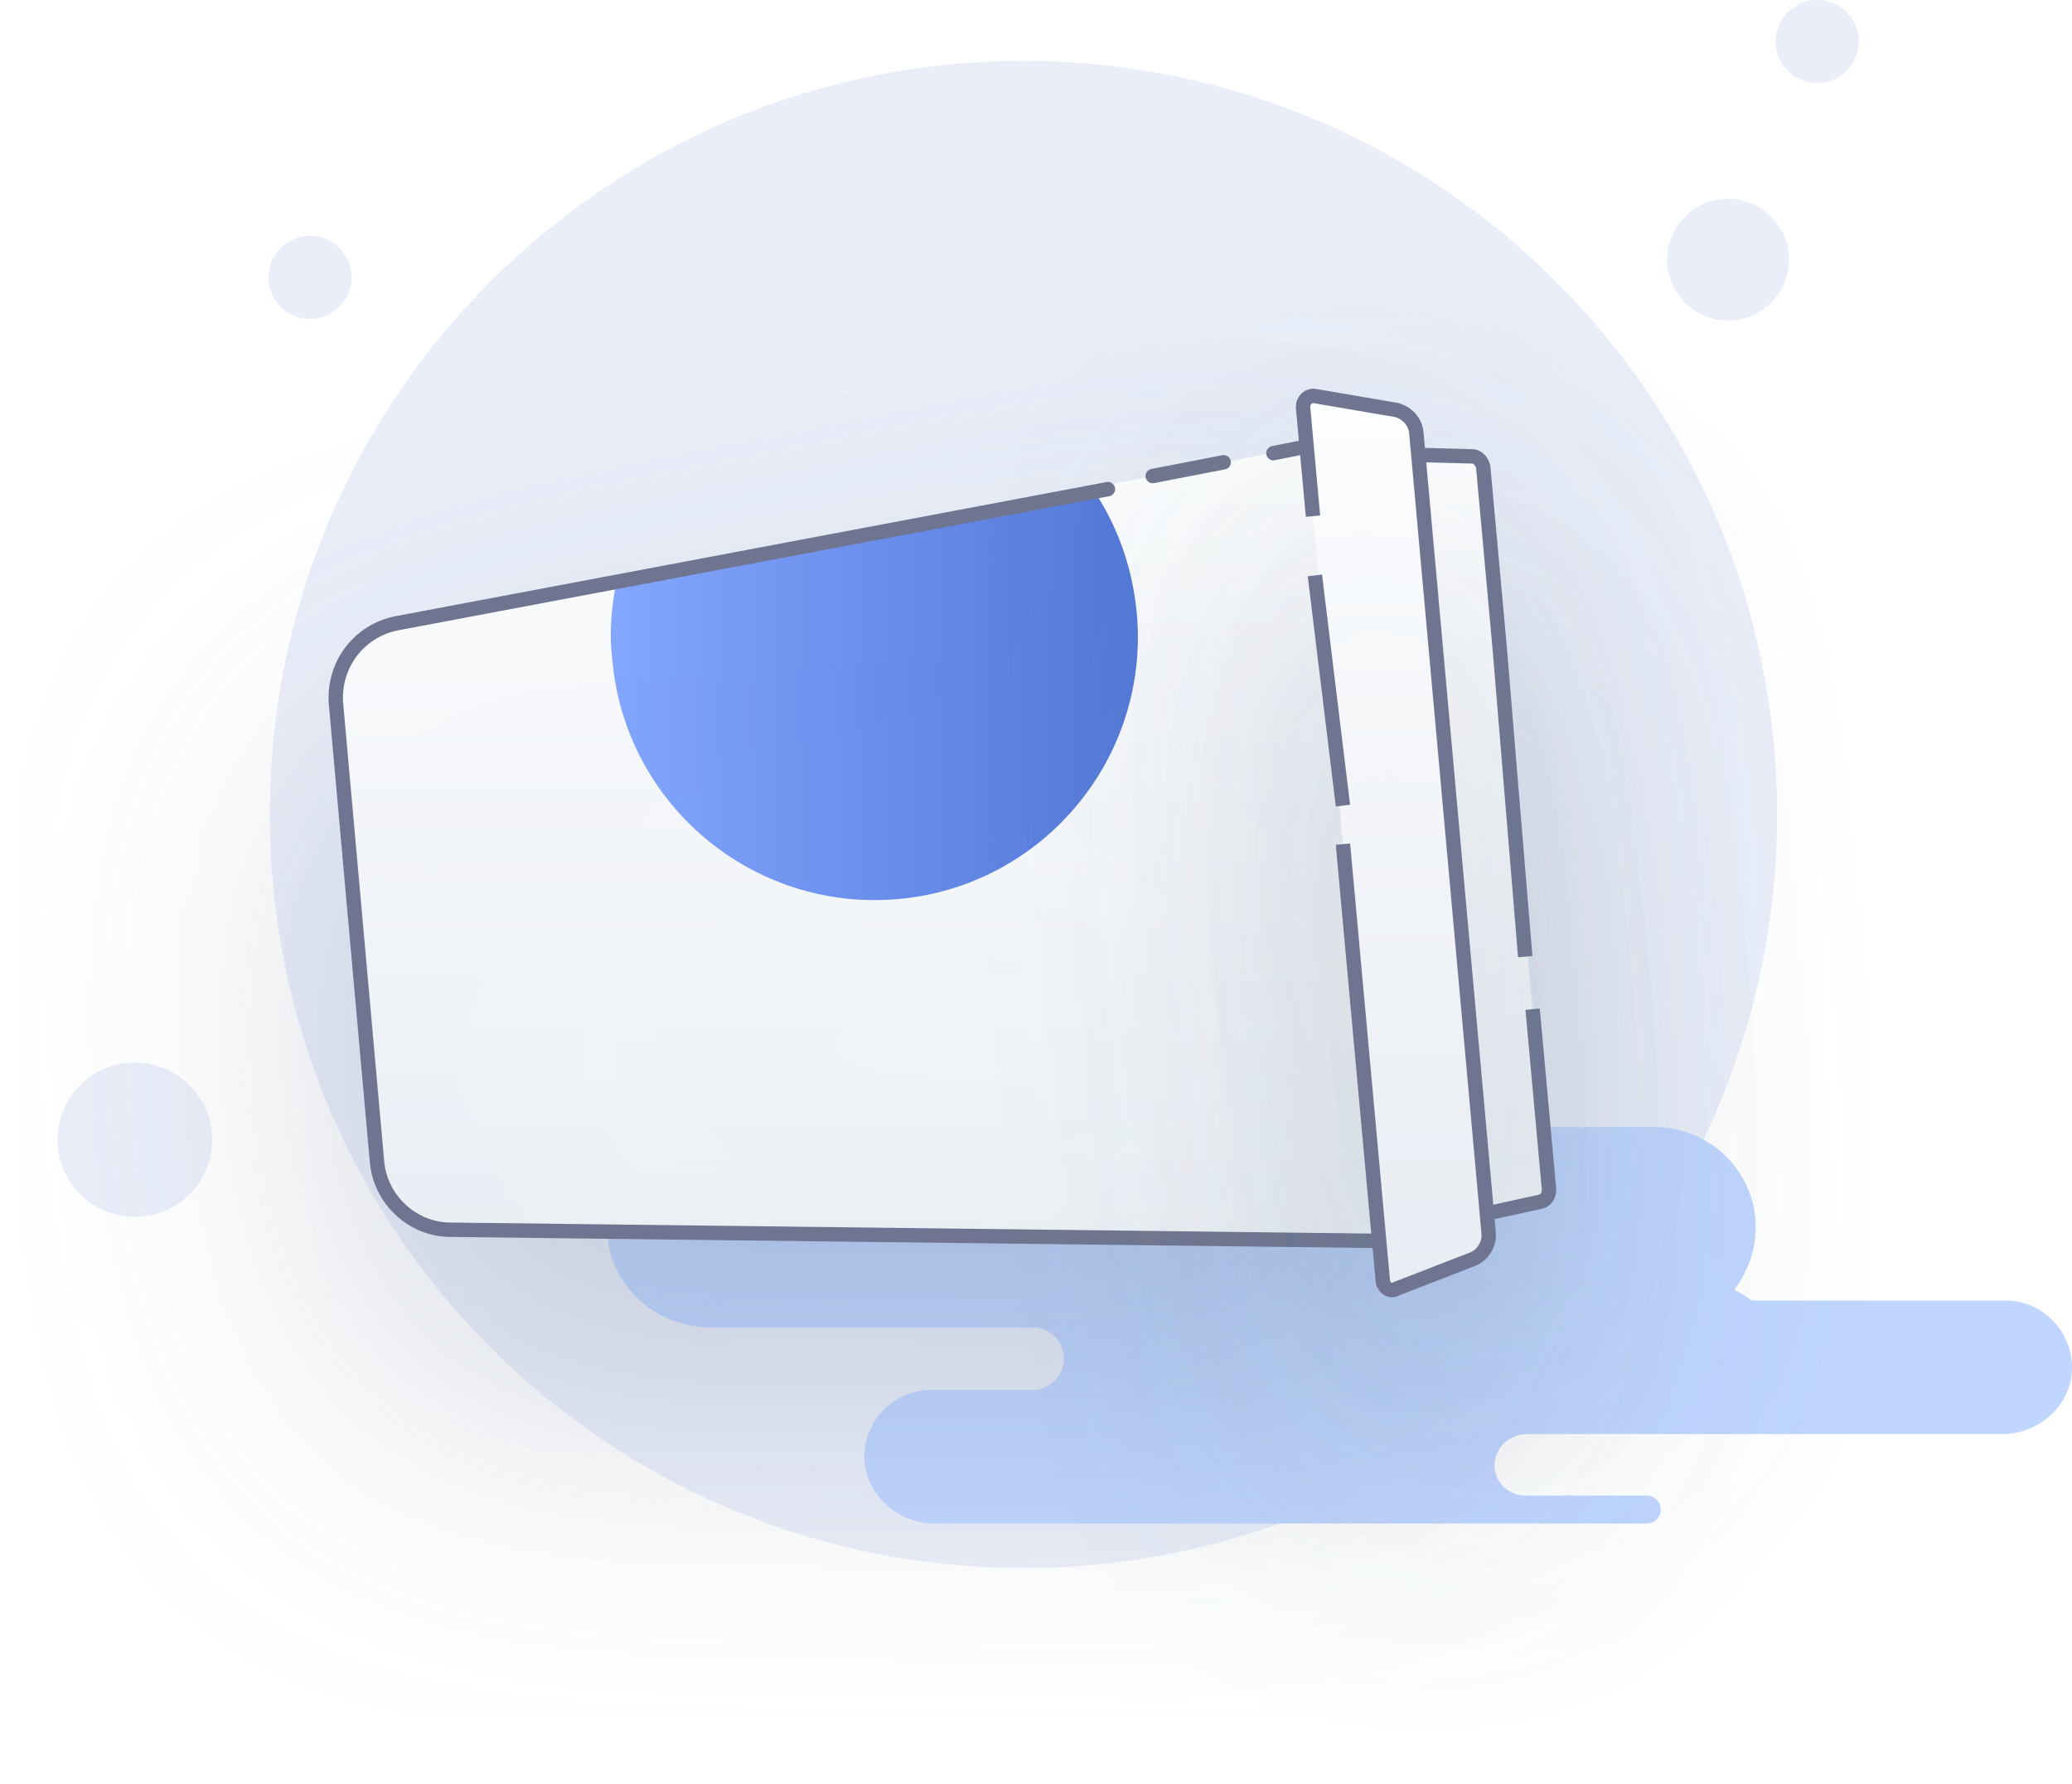
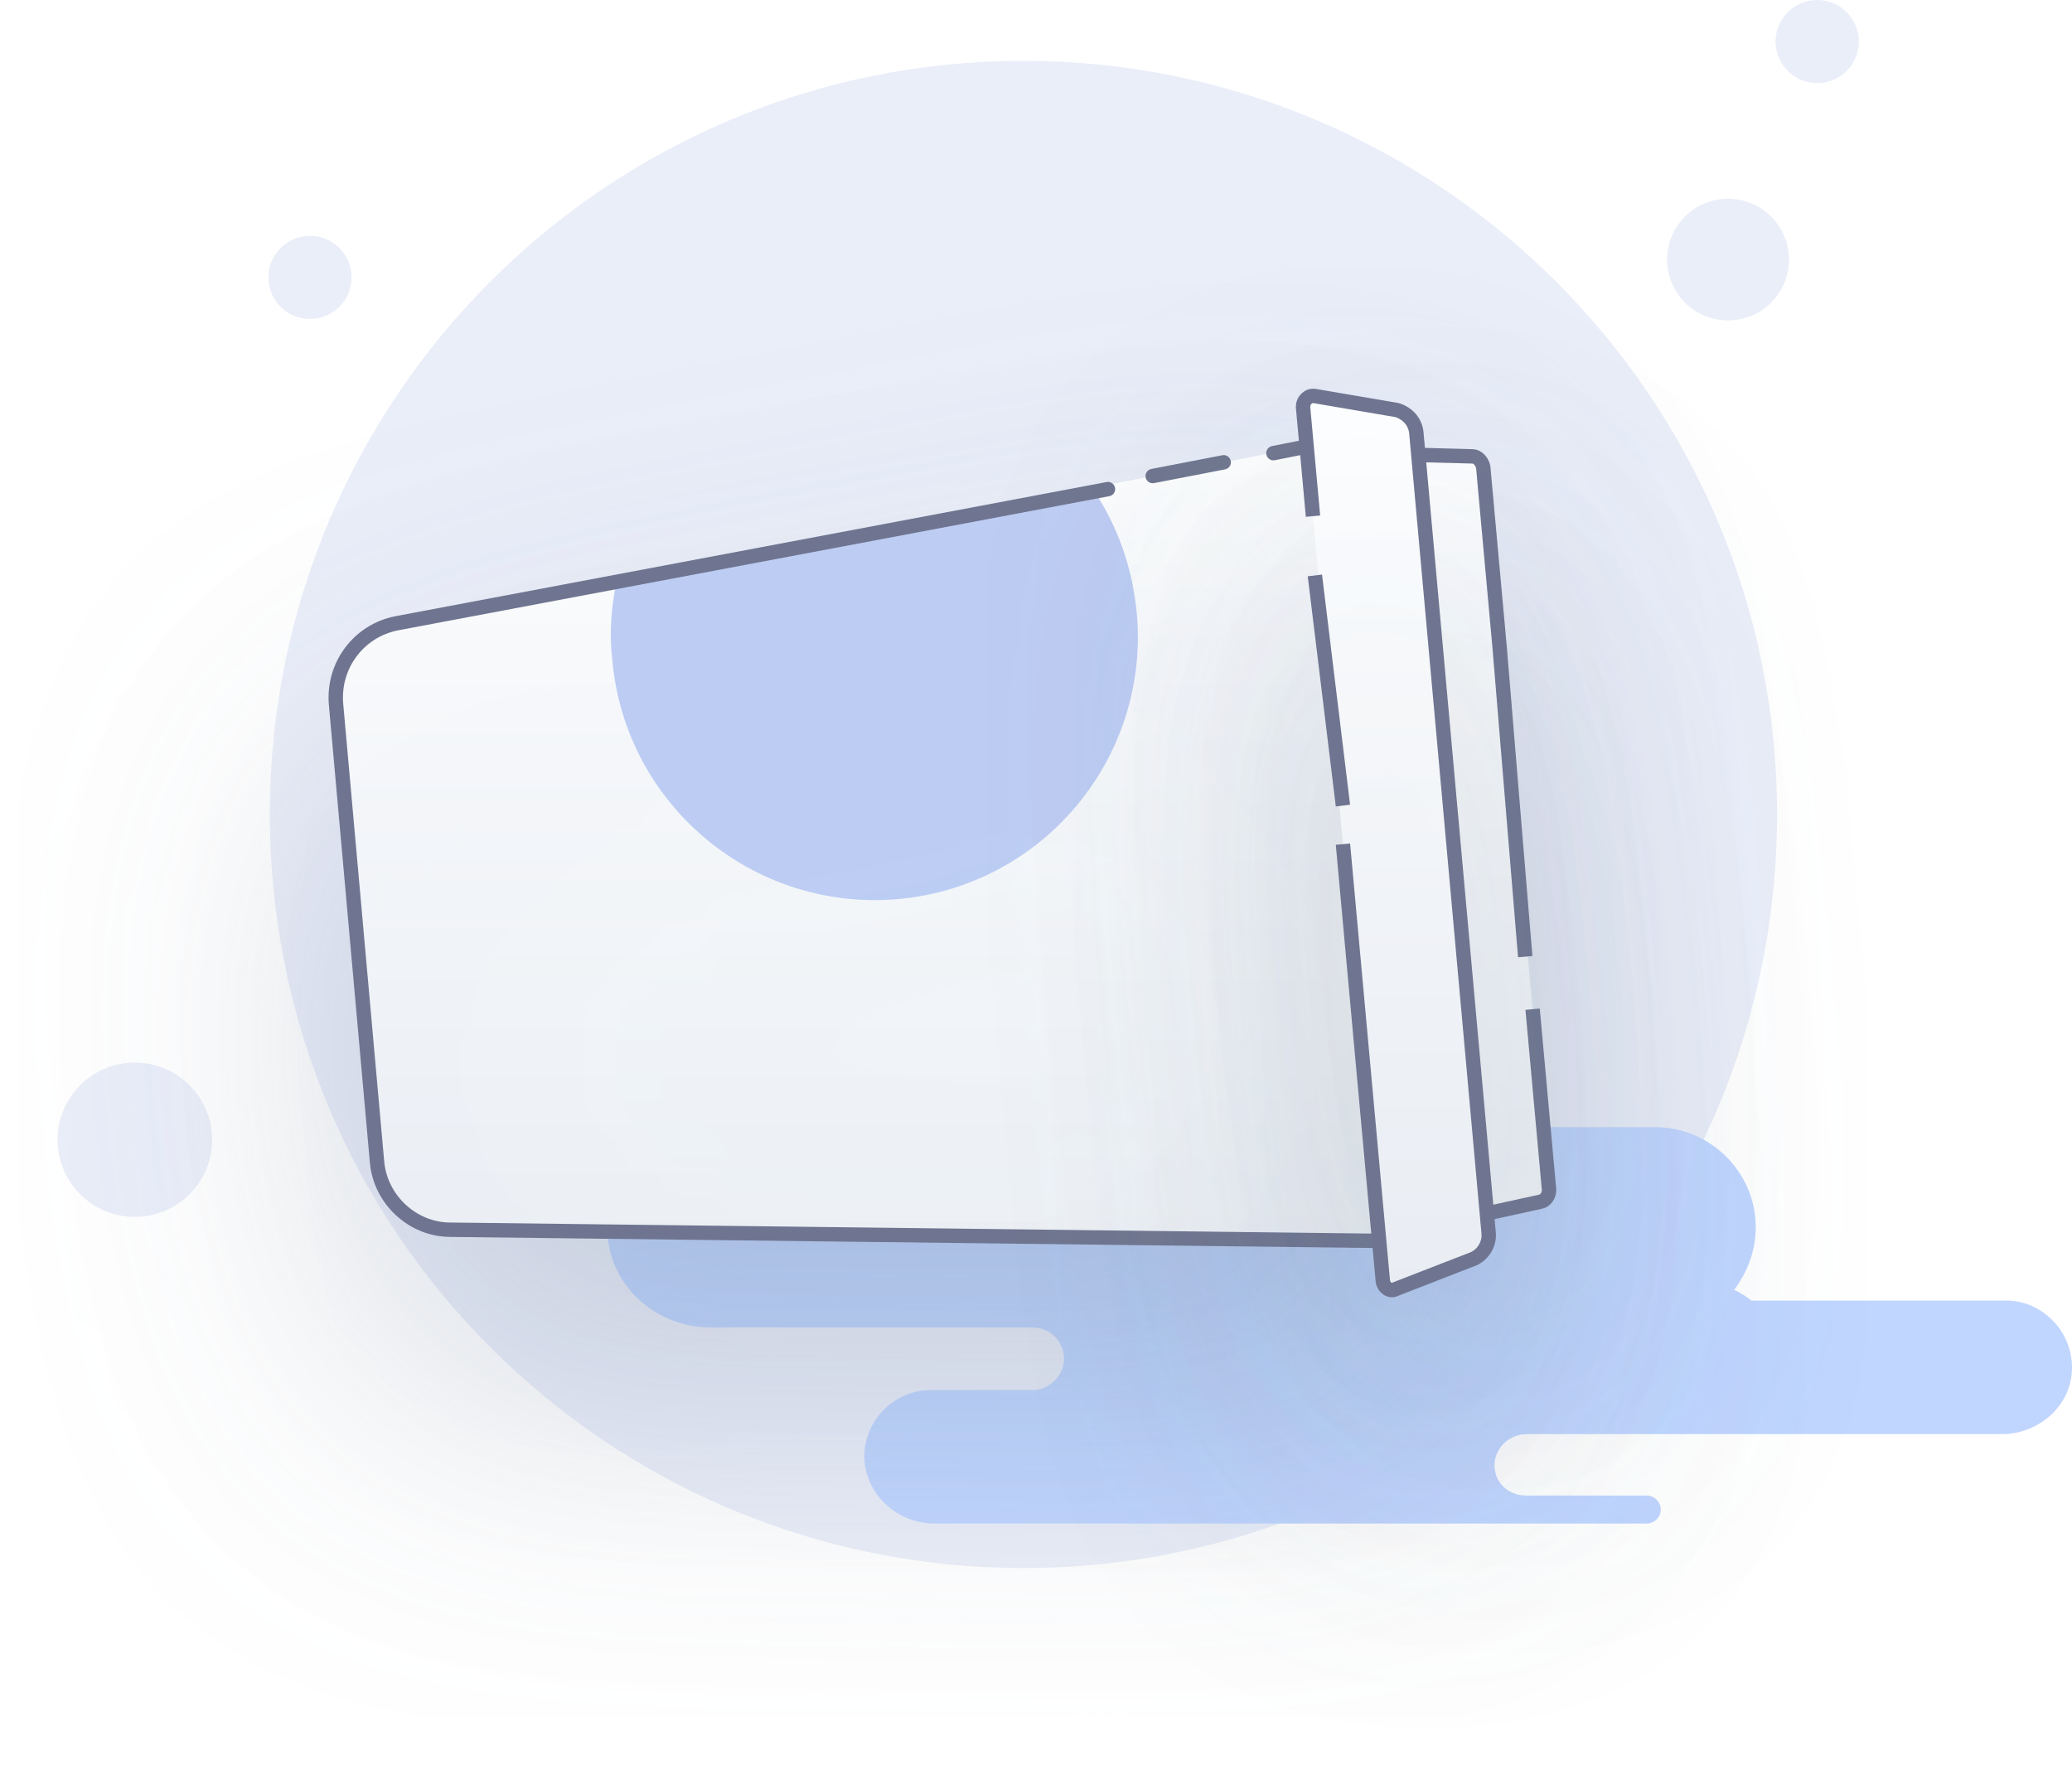
- <svg xmlns="http://www.w3.org/2000/svg" viewBox="0 0 144 124" fill="none">
-   <path d="M71.129 109C100.053 109 123.503 85.591 123.503 56.614C123.503 27.637 99.95 4.228 71.129 4.228C42.204 4.228 18.754 27.637 18.754 56.614C18.754 85.591 42.204 109 71.129 109Z" fill="#EAEEF9" />
-   <path d="M120.095 22.274C122.434 22.274 124.33 20.381 124.33 18.046C124.33 15.711 122.434 13.818 120.095 13.818C117.756 13.818 115.859 15.711 115.859 18.046C115.859 20.381 117.756 22.274 120.095 22.274Z" fill="#EAEEF9" />
-   <path d="M126.293 5.775C127.89 5.775 129.185 4.482 129.185 2.887C129.185 1.293 127.89 0 126.293 0C124.695 0 123.4 1.293 123.4 2.887C123.4 4.482 124.695 5.775 126.293 5.775Z" fill="#EAEEF9" />
-   <path d="M21.543 22.171C23.14 22.171 24.435 20.879 24.435 19.284C24.435 17.689 23.14 16.396 21.543 16.396C19.945 16.396 18.65 17.689 18.65 19.284C18.65 20.879 19.945 22.171 21.543 22.171Z" fill="#EAEEF9" />
-   <path d="M9.372 84.589C12.338 84.589 14.743 82.188 14.743 79.227C14.743 76.265 12.338 73.864 9.372 73.864C6.405 73.864 4 76.265 4 79.227C4 82.188 6.405 84.589 9.372 84.589Z" fill="#EAEEF9" />
-   <path d="M143.998 95.199C143.923 97.745 141.673 99.692 139.123 99.692H106.121C104.921 99.692 103.946 100.59 103.871 101.713C103.796 102.986 104.771 103.96 106.046 103.96H114.447C114.972 103.96 115.422 104.409 115.422 104.933C115.422 105.457 114.972 105.906 114.447 105.906H64.944C62.394 105.906 60.219 103.96 60.069 101.414C59.994 98.793 62.094 96.622 64.719 96.622H71.994C73.044 96.472 73.944 95.574 73.944 94.451C73.944 93.253 72.969 92.279 71.769 92.279H49.418C45.668 92.279 42.443 89.509 42.218 85.765C41.918 81.722 45.143 78.353 49.193 78.353H115.047C118.872 78.353 122.022 81.498 122.022 85.316C122.022 86.963 121.422 88.461 120.522 89.659C120.972 89.883 121.347 90.108 121.722 90.407H139.573C141.973 90.482 144.073 92.579 143.998 95.199Z" fill="#C0D6FF" />
-   <g filter="url(#filter0_d_2193:139058)">
-     <path d="M94.907 30.227L75.181 34.046L42.104 40.485L27.553 43.33C24.928 43.854 23.128 46.25 23.353 48.945L26.203 80.766C26.428 83.387 28.678 85.483 31.303 85.483L99.932 86.307L94.907 30.227Z" fill="url(#paint0_linear_2193:139058)" />
+ <svg xmlns="http://www.w3.org/2000/svg" width="144" height="124" fill="none">
+   <path d="M71.129 109c28.924 0 52.374-23.408 52.374-52.386 0-28.977-23.553-52.385-52.374-52.385-28.925 0-52.375 23.408-52.375 52.386 0 28.977 23.45 52.385 52.375 52.385Zm48.966-86.726a4.231 4.231 0 0 0 4.235-4.228 4.231 4.231 0 0 0-4.235-4.228 4.232 4.232 0 0 0-4.236 4.228 4.232 4.232 0 0 0 4.236 4.228Zm6.198-16.499a2.89 2.89 0 0 0 2.892-2.888A2.89 2.89 0 0 0 126.293 0a2.89 2.89 0 0 0-2.893 2.887 2.89 2.89 0 0 0 2.893 2.888ZM21.543 22.171a2.89 2.89 0 0 0 2.892-2.887 2.89 2.89 0 0 0-2.892-2.887 2.89 2.89 0 0 0-2.893 2.887 2.89 2.89 0 0 0 2.893 2.887ZM9.372 84.589c2.966 0 5.371-2.4 5.371-5.362a5.367 5.367 0 0 0-5.371-5.363A5.367 5.367 0 0 0 4 79.227a5.367 5.367 0 0 0 5.372 5.362Z" fill="#EAEEF9" />
+   <path d="M143.998 95.2c-.075 2.546-2.325 4.492-4.875 4.492h-33.002c-1.2 0-2.175.899-2.25 2.022-.075 1.273.9 2.246 2.175 2.246h8.401c.525 0 .975.449.975.973s-.45.974-.975.974H64.944c-2.55 0-4.725-1.947-4.875-4.493a4.655 4.655 0 0 1 4.65-4.791h7.275c1.05-.15 1.95-1.049 1.95-2.172a2.175 2.175 0 0 0-2.175-2.171H49.418c-3.75 0-6.975-2.77-7.2-6.514-.3-4.043 2.925-7.413 6.975-7.413h65.854c3.825 0 6.975 3.145 6.975 6.964 0 1.647-.6 3.144-1.5 4.342.45.225.825.45 1.2.749h17.851c2.4.075 4.5 2.171 4.425 4.792Z" fill="#C0D6FF" />
+   <g filter="url(#queryError__a)">
+     <path d="m94.907 30.227-19.726 3.818-33.077 6.44-14.55 2.844c-2.626.524-4.426 2.92-4.201 5.616l2.85 31.82c.225 2.621 2.475 4.718 5.1 4.718l68.63.823-5.026-56.08Z" fill="url(#queryError__b)" />
  </g>
-   <path d="M75.931 33.971L42.854 40.41C42.479 42.207 42.329 44.004 42.554 45.876C43.454 55.983 52.38 63.396 62.43 62.497C72.481 61.599 79.906 52.689 79.006 42.656C78.706 39.436 77.656 36.516 75.931 33.971Z" fill="url(#paint1_linear_2193:139058)" />
-   <g filter="url(#filter1_d_2193:139058)">
-     <path d="M77 34L27.553 43.33C24.928 43.854 23.128 46.25 23.353 48.945L26.203 80.766C26.428 83.387 28.678 85.483 31.303 85.483L98.826 86.293C99.418 86.301 99.886 85.794 99.834 85.204L95.006 31.335C94.953 30.743 94.398 30.328 93.815 30.444L88.5 31.5M85.044 32.136L80.112 33.091" stroke="#6F7590" stroke-linecap="round" />
+   <path d="m75.93 33.97-33.076 6.44c-.375 1.797-.525 3.594-.3 5.466.9 10.107 9.825 17.52 19.876 16.621 10.05-.898 17.476-9.808 16.576-19.841-.3-3.22-1.35-6.14-3.075-8.685Z" fill="url(#queryError__c)" />
+   <g filter="url(#queryError__d)">
+     <path d="m77 34-49.447 9.33c-2.625.523-4.425 2.92-4.2 5.615l2.85 31.82c.225 2.621 2.475 4.718 5.1 4.718l67.523.81a1 1 0 0 0 1.008-1.09l-4.828-53.868a1 1 0 0 0-1.19-.892L88.5 31.5m-3.456.637-4.932.954" stroke="#6F7590" stroke-linecap="round" />
  </g>
-   <g filter="url(#filter2_d_2193:139058)">
-     <path d="M103.081 32.474L107.657 82.713C107.657 83.088 107.432 83.462 107.057 83.537L101.581 84.735L96.706 31.575L102.331 31.725C102.706 31.725 103.006 32.099 103.081 32.474Z" fill="url(#paint2_linear_2193:139058)" />
+   <g filter="url(#queryError__e)">
+     <path d="m103.081 32.474 4.576 50.24c0 .374-.225.748-.6.823l-5.476 1.198-4.875-53.16 5.625.15c.375 0 .675.374.75.749Z" fill="url(#queryError__f)" />
  </g>
-   <g filter="url(#filter3_d_2193:139058)">
-     <path d="M106 66.5L104.225 45.034L103.081 32.474C103.006 32.099 102.706 31.725 102.331 31.725L96.706 31.575L101.581 84.735L107.057 83.537C107.432 83.462 107.657 83.088 107.657 82.713L107.085 76.433L106.513 70.153" stroke="#6F7590" />
+   <g filter="url(#queryError__g)">
+     <path d="m106 66.5-1.775-21.466-1.144-12.56c-.075-.375-.375-.75-.75-.75l-5.625-.149 4.875 53.16 5.476-1.198c.375-.075.6-.45.6-.824l-.572-6.28-.572-6.28" stroke="#6F7590" />
  </g>
-   <g filter="url(#filter4_d_2193:139058)">
-     <path d="M90.557 28.281L96.107 89.078C96.182 89.527 96.632 89.826 97.007 89.602L102.407 87.505C103.082 87.206 103.532 86.457 103.457 85.708L98.432 30.078C98.357 29.329 97.832 28.73 97.082 28.505L91.382 27.532C90.932 27.457 90.557 27.831 90.557 28.281Z" fill="url(#paint3_linear_2193:139058)" />
+   <g filter="url(#queryError__h)">
+     <path d="m90.557 28.28 5.55 60.797c.075.45.525.75.9.525l5.4-2.097c.675-.3 1.125-1.048 1.05-1.797l-5.025-55.63c-.075-.749-.6-1.348-1.35-1.573l-5.7-.973c-.45-.075-.825.3-.825.749Z" fill="url(#queryError__i)" />
  </g>
-   <g filter="url(#filter5_d_2193:139058)">
-     <path d="M93.332 58.679L96.107 89.078C96.182 89.527 96.632 89.826 97.007 89.602L102.407 87.505C103.082 87.206 103.532 86.457 103.457 85.708L98.432 30.078C98.357 29.329 97.832 28.73 97.082 28.505L91.382 27.532C90.932 27.457 90.557 27.831 90.557 28.281L91.25 35.88M91.382 40L93.332 56" stroke="#6F7590" />
+   <g filter="url(#queryError__j)">
+     <path d="m93.332 58.68 2.775 30.398c.075.449.525.748.9.524l5.4-2.097c.675-.3 1.125-1.048 1.05-1.797l-5.025-55.63c-.075-.749-.6-1.348-1.35-1.573l-5.7-.973c-.45-.075-.825.3-.825.749l.693 7.6M91.382 40l1.95 16" stroke="#6F7590" />
  </g>
  <defs>
-     <filter id="filter0_d_2193:139058" x="1.334" y="19.227" width="120.599" height="100.08" filterUnits="userSpaceOnUse" color-interpolation-filters="sRGB">
+     <filter id="queryError__a" x="1.334" y="19.227" width="120.598" height="100.08" filterUnits="userSpaceOnUse" color-interpolation-filters="sRGB">
      <feFlood flood-opacity="0" result="BackgroundImageFix" />
-       <feColorMatrix in="SourceAlpha" type="matrix" values="0 0 0 0 0 0 0 0 0 0 0 0 0 0 0 0 0 0 127 0" result="hardAlpha" />
+       <feColorMatrix in="SourceAlpha" values="0 0 0 0 0 0 0 0 0 0 0 0 0 0 0 0 0 0 127 0" result="hardAlpha" />
      <feOffset dy="11" />
      <feGaussianBlur stdDeviation="11" />
-       <feColorMatrix type="matrix" values="0 0 0 0 0.398 0 0 0 0 0.477 0 0 0 0 0.575 0 0 0 0.27 0" />
-       <feBlend mode="normal" in2="BackgroundImageFix" result="effect1_dropShadow_2193:139058" />
-       <feBlend mode="normal" in="SourceGraphic" in2="effect1_dropShadow_2193:139058" result="shape" />
+       <feColorMatrix values="0 0 0 0 0.398 0 0 0 0 0.477 0 0 0 0 0.575 0 0 0 0.27 0" />
+       <feBlend in2="BackgroundImageFix" result="effect1_dropShadow_2825_165299" />
+       <feBlend in="SourceGraphic" in2="effect1_dropShadow_2825_165299" result="shape" />
    </filter>
-     <filter id="filter1_d_2193:139058" x="0.834" y="18.924" width="121.504" height="100.869" filterUnits="userSpaceOnUse" color-interpolation-filters="sRGB">
+     <filter id="queryError__d" x=".834" y="18.924" width="121.504" height="100.869" filterUnits="userSpaceOnUse" color-interpolation-filters="sRGB">
      <feFlood flood-opacity="0" result="BackgroundImageFix" />
-       <feColorMatrix in="SourceAlpha" type="matrix" values="0 0 0 0 0 0 0 0 0 0 0 0 0 0 0 0 0 0 127 0" result="hardAlpha" />
+       <feColorMatrix in="SourceAlpha" values="0 0 0 0 0 0 0 0 0 0 0 0 0 0 0 0 0 0 127 0" result="hardAlpha" />
      <feOffset dy="11" />
      <feGaussianBlur stdDeviation="11" />
-       <feColorMatrix type="matrix" values="0 0 0 0 0.398 0 0 0 0 0.477 0 0 0 0 0.575 0 0 0 0.27 0" />
-       <feBlend mode="normal" in2="BackgroundImageFix" result="effect1_dropShadow_2193:139058" />
-       <feBlend mode="normal" in="SourceGraphic" in2="effect1_dropShadow_2193:139058" result="shape" />
+       <feColorMatrix values="0 0 0 0 0.398 0 0 0 0 0.477 0 0 0 0 0.575 0 0 0 0.27 0" />
+       <feBlend in2="BackgroundImageFix" result="effect1_dropShadow_2825_165299" />
+       <feBlend in="SourceGraphic" in2="effect1_dropShadow_2825_165299" result="shape" />
    </filter>
-     <filter id="filter2_d_2193:139058" x="74.706" y="20.575" width="54.95" height="97.16" filterUnits="userSpaceOnUse" color-interpolation-filters="sRGB">
+     <filter id="queryError__e" x="74.706" y="20.575" width="54.951" height="97.16" filterUnits="userSpaceOnUse" color-interpolation-filters="sRGB">
      <feFlood flood-opacity="0" result="BackgroundImageFix" />
-       <feColorMatrix in="SourceAlpha" type="matrix" values="0 0 0 0 0 0 0 0 0 0 0 0 0 0 0 0 0 0 127 0" result="hardAlpha" />
+       <feColorMatrix in="SourceAlpha" values="0 0 0 0 0 0 0 0 0 0 0 0 0 0 0 0 0 0 127 0" result="hardAlpha" />
      <feOffset dy="11" />
      <feGaussianBlur stdDeviation="11" />
-       <feColorMatrix type="matrix" values="0 0 0 0 0.398 0 0 0 0 0.477 0 0 0 0 0.575 0 0 0 0.27 0" />
-       <feBlend mode="normal" in2="BackgroundImageFix" result="effect1_dropShadow_2193:139058" />
-       <feBlend mode="normal" in="SourceGraphic" in2="effect1_dropShadow_2193:139058" result="shape" />
+       <feColorMatrix values="0 0 0 0 0.398 0 0 0 0 0.477 0 0 0 0 0.575 0 0 0 0.27 0" />
+       <feBlend in2="BackgroundImageFix" result="effect1_dropShadow_2825_165299" />
+       <feBlend in="SourceGraphic" in2="effect1_dropShadow_2825_165299" result="shape" />
    </filter>
-     <filter id="filter3_d_2193:139058" x="74.157" y="20.061" width="55.999" height="98.284" filterUnits="userSpaceOnUse" color-interpolation-filters="sRGB">
+     <filter id="queryError__g" x="74.157" y="20.061" width="56" height="98.284" filterUnits="userSpaceOnUse" color-interpolation-filters="sRGB">
      <feFlood flood-opacity="0" result="BackgroundImageFix" />
-       <feColorMatrix in="SourceAlpha" type="matrix" values="0 0 0 0 0 0 0 0 0 0 0 0 0 0 0 0 0 0 127 0" result="hardAlpha" />
+       <feColorMatrix in="SourceAlpha" values="0 0 0 0 0 0 0 0 0 0 0 0 0 0 0 0 0 0 127 0" result="hardAlpha" />
      <feOffset dy="11" />
      <feGaussianBlur stdDeviation="11" />
-       <feColorMatrix type="matrix" values="0 0 0 0 0.398 0 0 0 0 0.477 0 0 0 0 0.575 0 0 0 0.27 0" />
-       <feBlend mode="normal" in2="BackgroundImageFix" result="effect1_dropShadow_2193:139058" />
-       <feBlend mode="normal" in="SourceGraphic" in2="effect1_dropShadow_2193:139058" result="shape" />
+       <feColorMatrix values="0 0 0 0 0.398 0 0 0 0 0.477 0 0 0 0 0.575 0 0 0 0.27 0" />
+       <feBlend in2="BackgroundImageFix" result="effect1_dropShadow_2825_165299" />
+       <feBlend in="SourceGraphic" in2="effect1_dropShadow_2825_165299" result="shape" />
    </filter>
-     <filter id="filter4_d_2193:139058" x="68.557" y="16.523" width="56.909" height="106.156" filterUnits="userSpaceOnUse" color-interpolation-filters="sRGB">
+     <filter id="queryError__h" x="68.557" y="16.523" width="56.909" height="106.155" filterUnits="userSpaceOnUse" color-interpolation-filters="sRGB">
      <feFlood flood-opacity="0" result="BackgroundImageFix" />
-       <feColorMatrix in="SourceAlpha" type="matrix" values="0 0 0 0 0 0 0 0 0 0 0 0 0 0 0 0 0 0 127 0" result="hardAlpha" />
+       <feColorMatrix in="SourceAlpha" values="0 0 0 0 0 0 0 0 0 0 0 0 0 0 0 0 0 0 127 0" result="hardAlpha" />
      <feOffset dy="11" />
      <feGaussianBlur stdDeviation="11" />
-       <feColorMatrix type="matrix" values="0 0 0 0 0.398 0 0 0 0 0.477 0 0 0 0 0.575 0 0 0 0.27 0" />
-       <feBlend mode="normal" in2="BackgroundImageFix" result="effect1_dropShadow_2193:139058" />
-       <feBlend mode="normal" in="SourceGraphic" in2="effect1_dropShadow_2193:139058" result="shape" />
+       <feColorMatrix values="0 0 0 0 0.398 0 0 0 0 0.477 0 0 0 0 0.575 0 0 0 0.27 0" />
+       <feBlend in2="BackgroundImageFix" result="effect1_dropShadow_2825_165299" />
+       <feBlend in="SourceGraphic" in2="effect1_dropShadow_2825_165299" result="shape" />
    </filter>
-     <filter id="filter5_d_2193:139058" x="68.057" y="16.021" width="57.909" height="107.157" filterUnits="userSpaceOnUse" color-interpolation-filters="sRGB">
+     <filter id="queryError__j" x="68.057" y="16.021" width="57.909" height="107.156" filterUnits="userSpaceOnUse" color-interpolation-filters="sRGB">
      <feFlood flood-opacity="0" result="BackgroundImageFix" />
-       <feColorMatrix in="SourceAlpha" type="matrix" values="0 0 0 0 0 0 0 0 0 0 0 0 0 0 0 0 0 0 127 0" result="hardAlpha" />
+       <feColorMatrix in="SourceAlpha" values="0 0 0 0 0 0 0 0 0 0 0 0 0 0 0 0 0 0 127 0" result="hardAlpha" />
      <feOffset dy="11" />
      <feGaussianBlur stdDeviation="11" />
-       <feColorMatrix type="matrix" values="0 0 0 0 0.398 0 0 0 0 0.477 0 0 0 0 0.575 0 0 0 0.27 0" />
-       <feBlend mode="normal" in2="BackgroundImageFix" result="effect1_dropShadow_2193:139058" />
-       <feBlend mode="normal" in="SourceGraphic" in2="effect1_dropShadow_2193:139058" result="shape" />
+       <feColorMatrix values="0 0 0 0 0.398 0 0 0 0 0.477 0 0 0 0 0.575 0 0 0 0.27 0" />
+       <feBlend in2="BackgroundImageFix" result="effect1_dropShadow_2825_165299" />
+       <feBlend in="SourceGraphic" in2="effect1_dropShadow_2825_165299" result="shape" />
    </filter>
-     <linearGradient id="paint0_linear_2193:139058" x1="61.608" y1="28.93" x2="61.608" y2="86.911" gradientUnits="userSpaceOnUse">
+     <linearGradient id="queryError__b" x1="61.608" y1="28.929" x2="61.608" y2="86.911" gradientUnits="userSpaceOnUse">
      <stop stop-color="#FDFEFF" />
-       <stop offset="0.996" stop-color="#ECF0F5" />
+       <stop offset=".996" stop-color="#ECF0F5" />
    </linearGradient>
-     <linearGradient id="paint1_linear_2193:139058" x1="42.459" y1="48.285" x2="79.098" y2="48.285" gradientUnits="userSpaceOnUse">
-       <stop stop-color="#83A6FF" />
-       <stop offset="1" stop-color="#5277D7" />
+     <linearGradient id="queryError__c" x1="42.459" y1="48.285" x2="79.098" y2="48.285" gradientUnits="userSpaceOnUse">
+       <stop stop-color="#BDCDF4" />
+       <stop offset="1" stop-color="#BDCDF4" />
    </linearGradient>
-     <linearGradient id="paint2_linear_2193:139058" x1="102.178" y1="30.346" x2="102.178" y2="85.308" gradientUnits="userSpaceOnUse">
+     <linearGradient id="queryError__f" x1="102.178" y1="30.346" x2="102.178" y2="85.308" gradientUnits="userSpaceOnUse">
      <stop stop-color="#FDFEFF" />
-       <stop offset="0.996" stop-color="#ECF0F5" />
+       <stop offset=".996" stop-color="#ECF0F5" />
    </linearGradient>
-     <linearGradient id="paint3_linear_2193:139058" x1="97.007" y1="26.085" x2="97.007" y2="90.348" gradientUnits="userSpaceOnUse">
+     <linearGradient id="queryError__i" x1="97.007" y1="26.085" x2="97.007" y2="90.348" gradientUnits="userSpaceOnUse">
      <stop stop-color="#FDFEFF" />
-       <stop offset="0.996" stop-color="#ECF0F5" />
+       <stop offset=".996" stop-color="#ECF0F5" />
    </linearGradient>
  </defs>
</svg>
